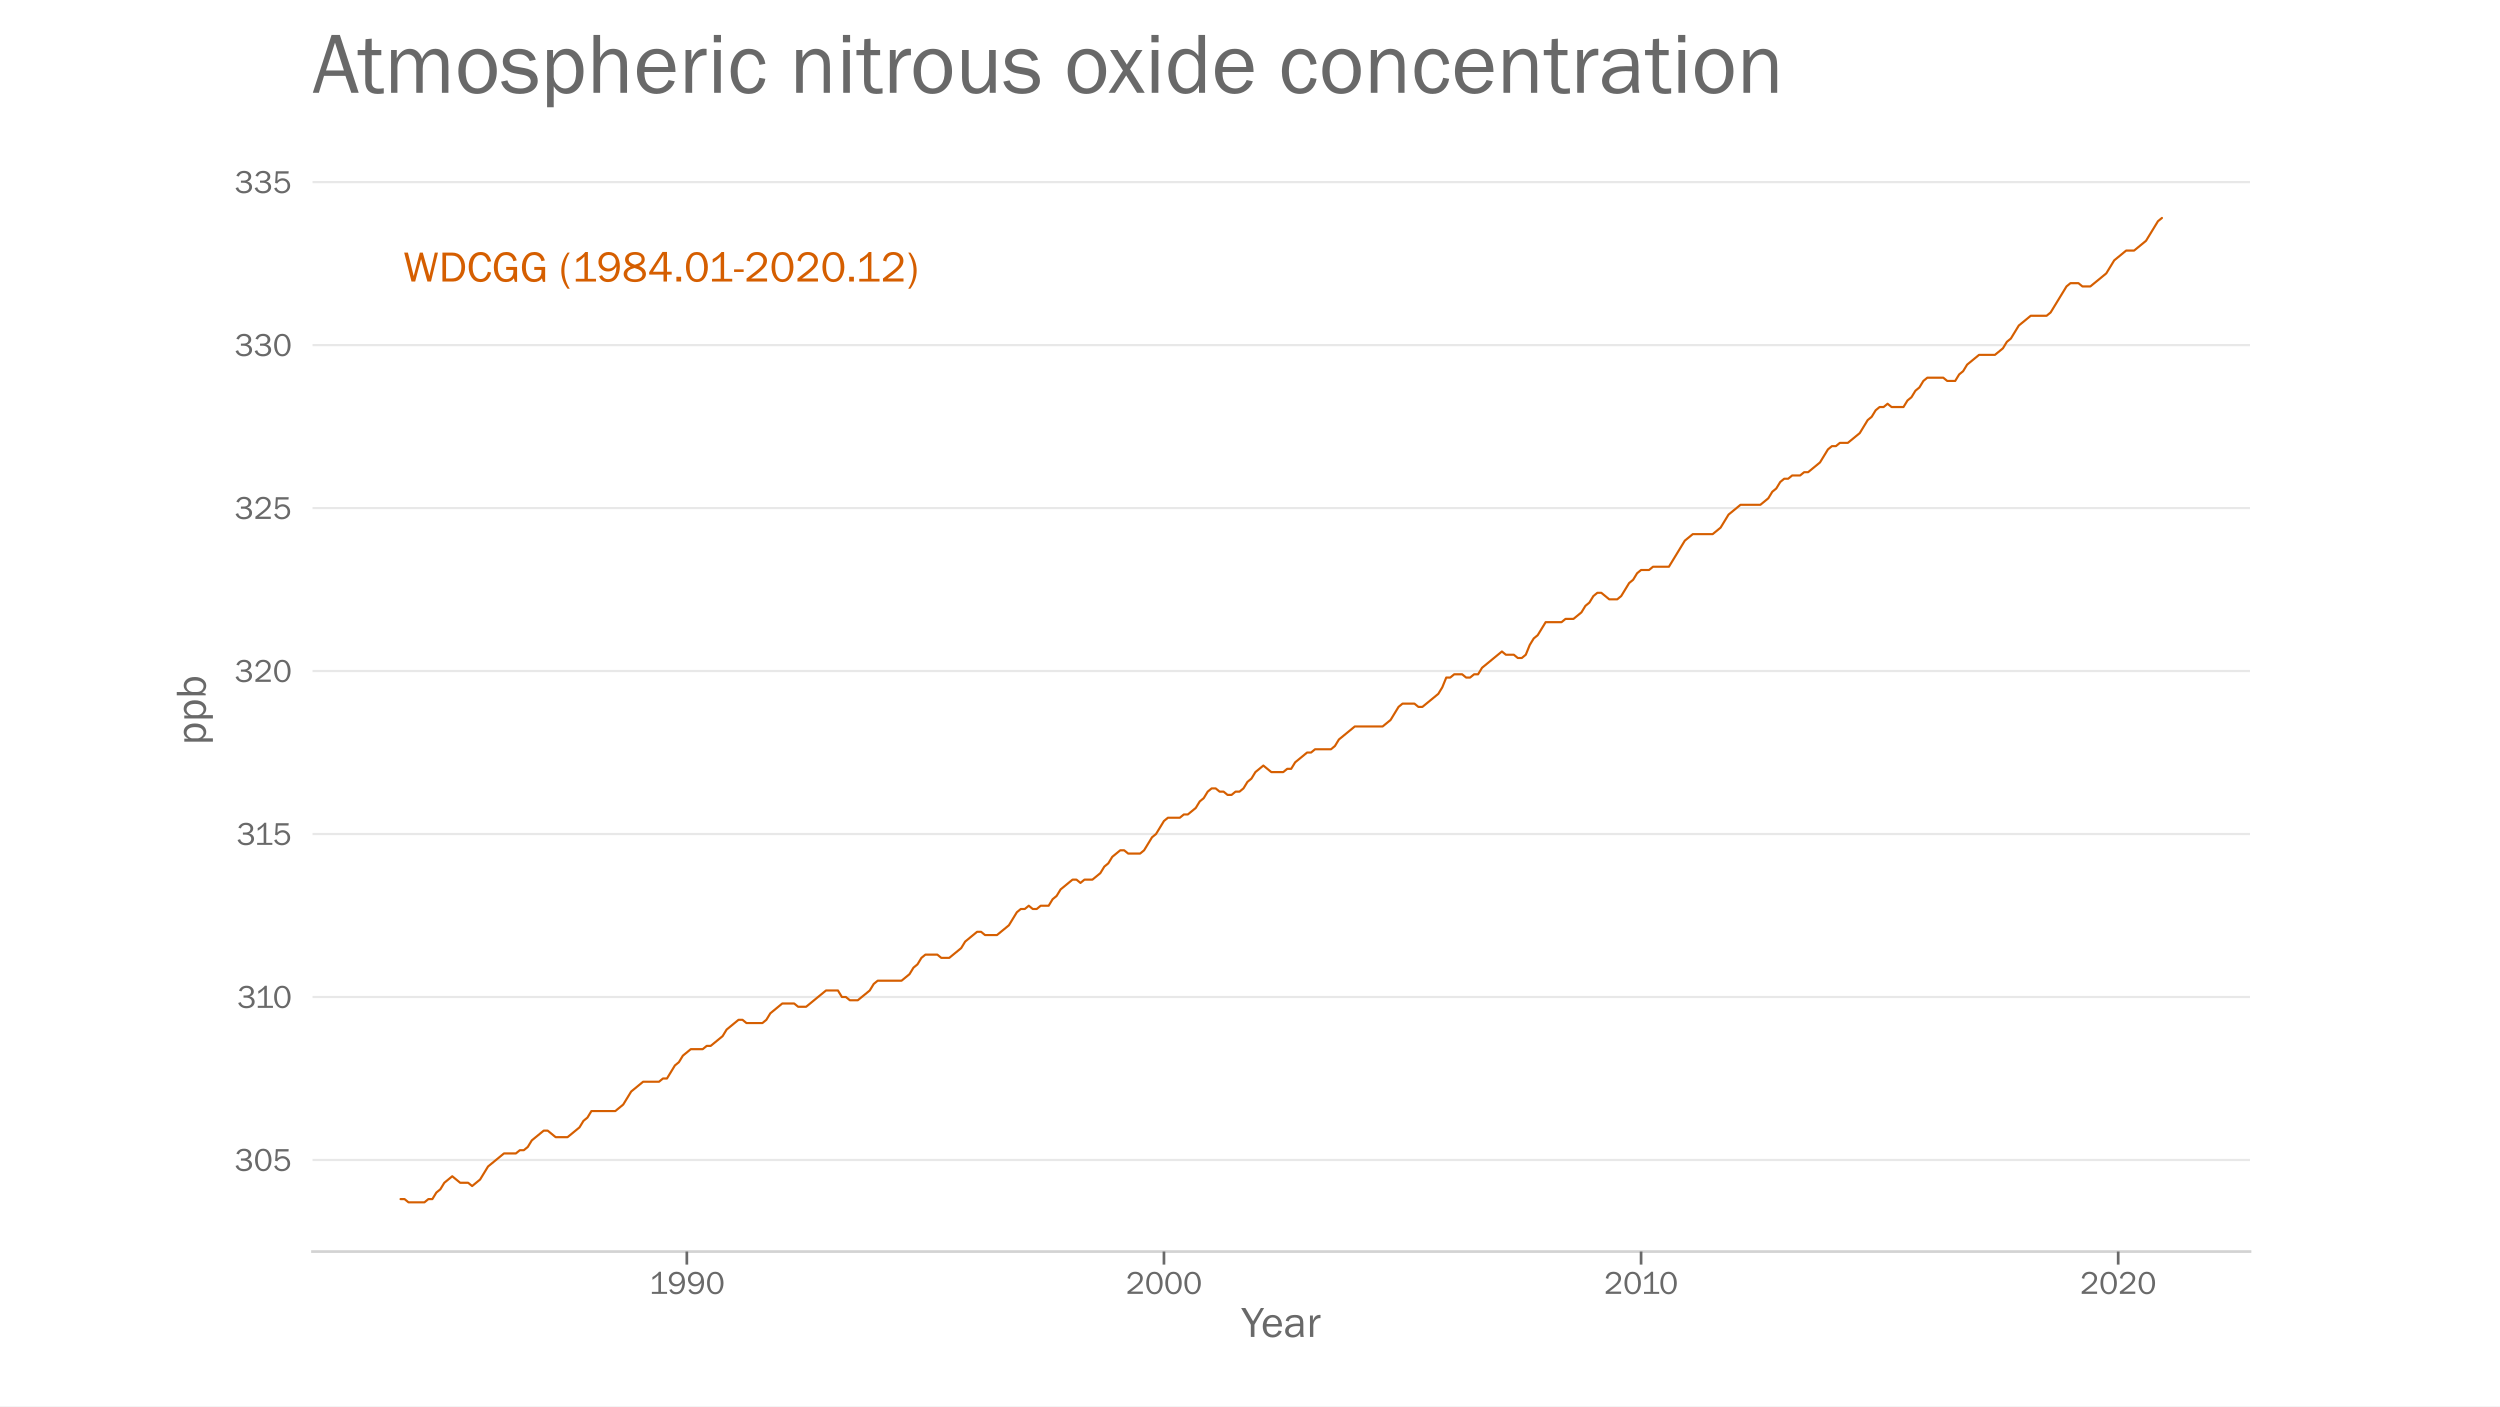
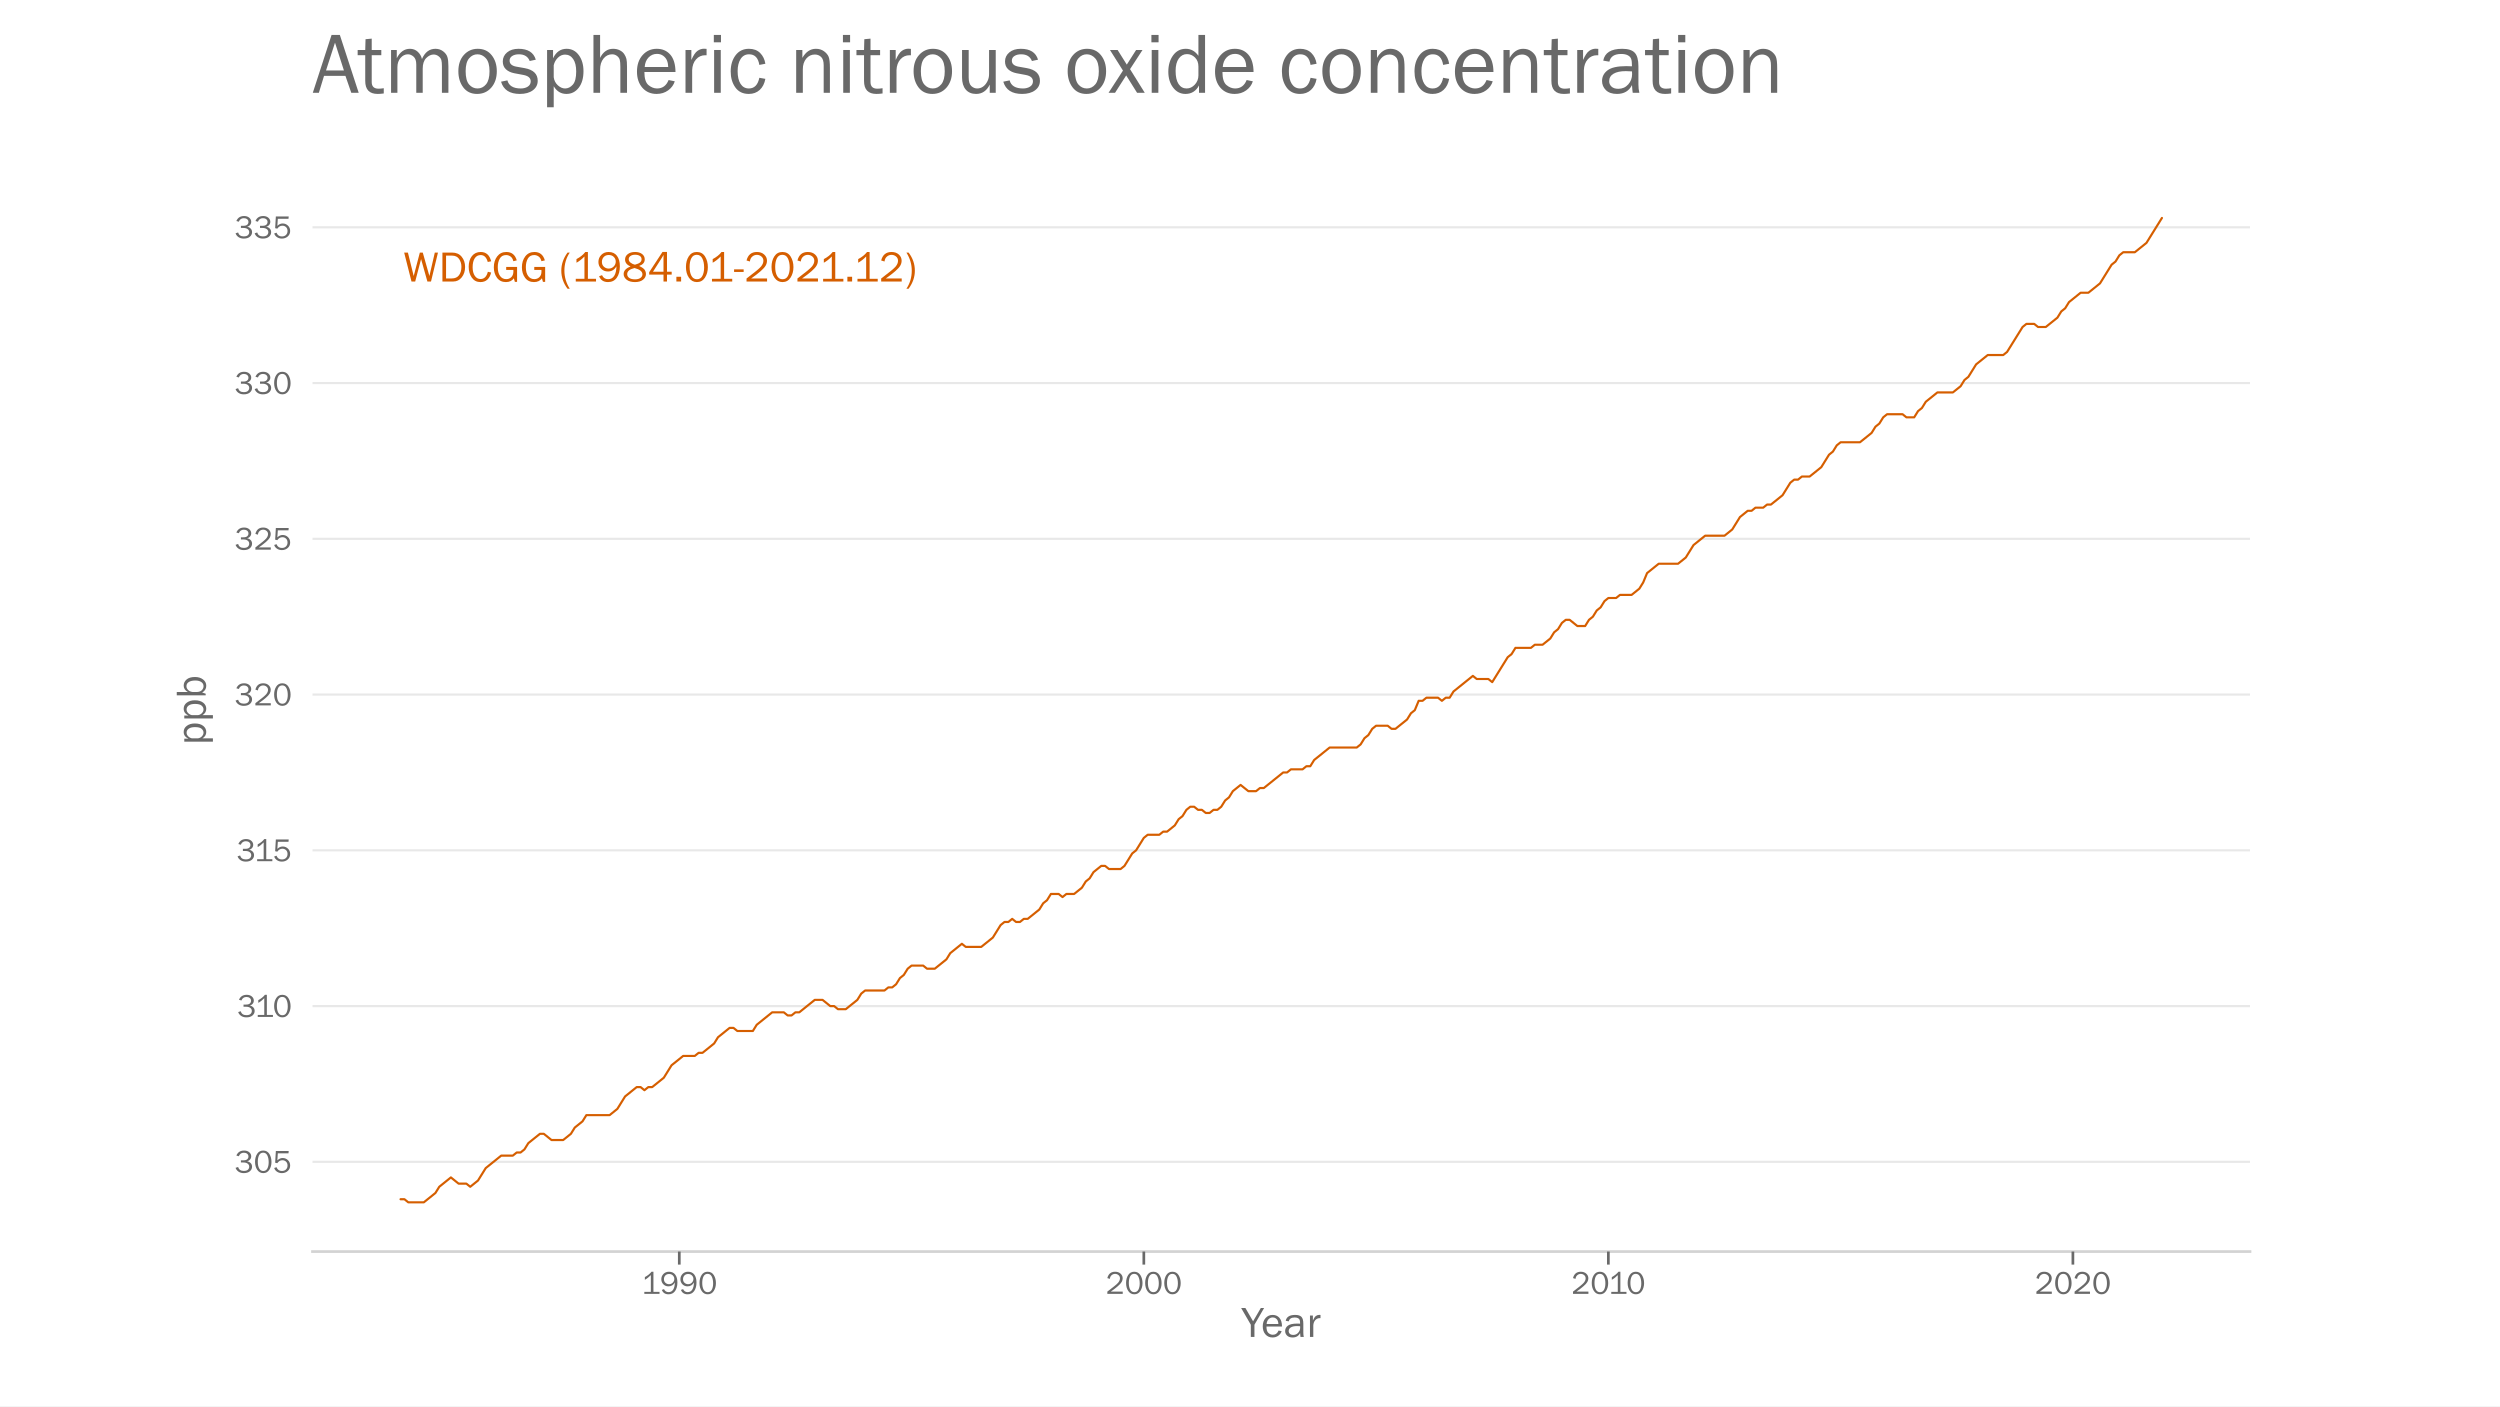
<svg xmlns="http://www.w3.org/2000/svg" xmlns:xlink="http://www.w3.org/1999/xlink" height="648pt" version="1.1" viewBox="0 0 1152 648" width="1152pt">
  <defs>
    <style type="text/css">*{stroke-linecap:butt;stroke-linejoin:round;}</style>
  </defs>
  <g id="figure_1">
    <g id="patch_1">
      <path d="M 0 648  L 1152 648  L 1152 0  L 0 0  z " style="fill:#ffffff;" />
    </g>
    <g id="axes_1">
      <g id="patch_2">
        <path d="M 144 576.72  L 1036.8 576.72  L 1036.8 77.76  L 144 77.76  z " style="fill:none;" />
      </g>
      <g id="patch_3">
        <path d="M 144 576.72  L 1036.8 576.72  " style="fill:none;stroke:#d3d3d3;stroke-linecap:square;stroke-linejoin:miter;stroke-width:1.25;" />
      </g>
      <g id="matplotlib.axis_1">
        <g id="xtick_1">
          <g id="line2d_1">
            <defs>
-               <path d="M 0 0  L 0 6  " id="ma1ca5754d6" style="stroke:#696969;stroke-width:1.25;" />
+               <path d="M 0 0  L 0 6  " id="mc9082e7f0b" style="stroke:#696969;stroke-width:1.25;" />
            </defs>
            <g>
-               <use style="fill:#696969;stroke:#696969;stroke-width:1.25;" x="316.496" xlink:href="#ma1ca5754d6" y="576.72" />
+               <use style="fill:#696969;stroke:#696969;stroke-width:1.25;" x="313.017" xlink:href="#mc9082e7f0b" y="576.72" />
            </g>
          </g>
          <g id="text_1">
-             <g style="fill:#696969;" transform="translate(299.0066 596.2184)scale(0.15 -0.15)">
+             <g style="fill:#696969;" transform="translate(295.5275 596.2184)scale(0.15 -0.15)">
              <defs>
                <path d="M 55.859 6.203  L 55.859 0  L 9.188 0  L 9.188 6.203  L 29.203 6.203  L 29.203 57.672  Q 20.359 48.438 10.844 43.266  L 10.844 51.656  Q 23.969 58.547 31.203 68.016  L 37.156 68.016  L 37.156 6.203  z " id="FranklinGothic-Book-49" />
                <path d="M 5.719 12.156  L 12.406 14.594  Q 16.547 5.375 26.375 5.375  Q 35.891 5.375 40.703 13.375  Q 45.516 21.391 45.656 35.109  Q 39.109 23.094 25.984 23.094  Q 16.703 23.094 10.406 29.422  Q 4.109 35.75 4.109 45.062  Q 4.109 54.547 10.719 61.281  Q 17.328 68.016 27.594 68.016  Q 40.141 68.016 46.828 59.203  Q 53.516 50.391 53.516 34.969  Q 53.516 18.75 46.438 8.719  Q 39.359 -1.312 26.266 -1.312  Q 10.984 -1.312 5.719 12.156  z M 27.828 29.781  Q 34.719 29.781 39.375 34.594  Q 44.047 39.406 44.047 45.844  Q 44.047 52.094 39.625 56.578  Q 35.203 61.078 27.984 61.078  Q 20.656 61.078 16.406 56.469  Q 12.156 51.859 12.156 45.219  Q 12.156 38.094 16.859 33.938  Q 21.578 29.781 27.828 29.781  z " id="FranklinGothic-Book-57" />
                <path d="M 29.391 -1.312  Q 17.875 -1.312 10.984 8.672  Q 4.109 18.656 4.109 33.453  Q 4.109 48 10.641 58  Q 17.188 68.016 29.156 68.016  Q 41.656 68.016 48.125 57.562  Q 54.594 47.125 54.594 33.062  Q 54.594 19.281 47.953 8.984  Q 41.312 -1.312 29.391 -1.312  z M 29.438 5.219  Q 37.891 5.219 41.938 12.859  Q 46 20.516 46 32.078  Q 46 44.734 41.844 53.125  Q 37.703 61.531 29.047 61.531  Q 20.703 61.531 16.625 53.859  Q 12.547 46.188 12.547 33.688  Q 12.547 20.703 16.844 12.953  Q 21.141 5.219 29.438 5.219  z " id="FranklinGothic-Book-48" />
              </defs>
              <use xlink:href="#FranklinGothic-Book-49" />
              <use x="57.268" xlink:href="#FranklinGothic-Book-57" />
              <use x="115.91" xlink:href="#FranklinGothic-Book-57" />
              <use x="174.553" xlink:href="#FranklinGothic-Book-48" />
            </g>
          </g>
        </g>
        <g id="xtick_2">
          <g id="line2d_2">
            <g>
-               <use style="fill:#696969;stroke:#696969;stroke-width:1.25;" x="536.352" xlink:href="#ma1ca5754d6" y="576.72" />
+               <use style="fill:#696969;stroke:#696969;stroke-width:1.25;" x="527.075" xlink:href="#mc9082e7f0b" y="576.72" />
            </g>
          </g>
          <g id="text_2">
-             <g style="fill:#696969;" transform="translate(518.7598 596.2184)scale(0.15 -0.15)">
+             <g style="fill:#696969;" transform="translate(509.4823 596.2184)scale(0.15 -0.15)">
              <defs>
                <path d="M 52.484 6.938  L 52.484 0  L 5.172 0  L 5.172 6.938  Q 33.203 27.938 38.594 34.594  Q 44 41.266 44 47.797  Q 44 53.906 39.453 57.656  Q 34.906 61.422 29 61.422  Q 22.906 61.422 18.219 57.297  Q 13.531 53.172 12.938 46.094  L 5.172 48.438  Q 10.062 68.016 29.109 68.016  Q 39.406 68.016 45.844 62.156  Q 52.297 56.297 52.297 47.859  Q 52.297 42.047 49.234 36.672  Q 46.188 31.297 37.688 23.828  Q 29.203 16.359 15.719 6.938  z " id="FranklinGothic-Book-50" />
              </defs>
              <use xlink:href="#FranklinGothic-Book-50" />
              <use x="58.643" xlink:href="#FranklinGothic-Book-48" />
              <use x="117.285" xlink:href="#FranklinGothic-Book-48" />
              <use x="175.928" xlink:href="#FranklinGothic-Book-48" />
            </g>
          </g>
        </g>
        <g id="xtick_3">
          <g id="line2d_3">
            <g>
-               <use style="fill:#696969;stroke:#696969;stroke-width:1.25;" x="756.208" xlink:href="#ma1ca5754d6" y="576.72" />
+               <use style="fill:#696969;stroke:#696969;stroke-width:1.25;" x="741.132" xlink:href="#mc9082e7f0b" y="576.72" />
            </g>
          </g>
          <g id="text_3">
-             <g style="fill:#696969;" transform="translate(739.1411 596.2184)scale(0.15 -0.15)">
+             <g style="fill:#696969;" transform="translate(724.0653 596.2184)scale(0.15 -0.15)">
              <use xlink:href="#FranklinGothic-Book-50" />
              <use x="58.643" xlink:href="#FranklinGothic-Book-48" />
              <use x="113.535" xlink:href="#FranklinGothic-Book-49" />
              <use x="168.928" xlink:href="#FranklinGothic-Book-48" />
            </g>
          </g>
        </g>
        <g id="xtick_4">
          <g id="line2d_4">
            <g>
-               <use style="fill:#696969;stroke:#696969;stroke-width:1.25;" x="976.065" xlink:href="#ma1ca5754d6" y="576.72" />
+               <use style="fill:#696969;stroke:#696969;stroke-width:1.25;" x="955.19" xlink:href="#mc9082e7f0b" y="576.72" />
            </g>
          </g>
          <g id="text_4">
-             <g style="fill:#696969;" transform="translate(958.4725 596.2184)scale(0.15 -0.15)">
+             <g style="fill:#696969;" transform="translate(937.5982 596.2184)scale(0.15 -0.15)">
              <use xlink:href="#FranklinGothic-Book-50" />
              <use x="58.643" xlink:href="#FranklinGothic-Book-48" />
              <use x="117.285" xlink:href="#FranklinGothic-Book-50" />
              <use x="175.928" xlink:href="#FranklinGothic-Book-48" />
            </g>
          </g>
        </g>
        <g id="text_5">
          <g style="fill:#696969;" transform="translate(572.1094 616.0481)scale(0.2 -0.2)">
            <defs>
              <path d="M 52 66.656  L 29.688 28.031  L 29.688 0  L 21.344 0  L 21.344 28.031  L -0.984 66.656  L 8.844 66.656  L 26.562 35.984  L 44.391 66.656  z " id="FranklinGothic-Book-89" />
              <path d="M 40.234 14.703  L 47.359 13.234  Q 45.406 6.938 39.734 2.812  Q 34.078 -1.312 26.422 -1.312  Q 16.312 -1.312 10.062 5.781  Q 3.812 12.891 3.812 24.422  Q 3.812 36.188 10.297 43.438  Q 16.797 50.688 26.609 50.688  Q 36.281 50.688 42.156 44  Q 48.047 37.312 48.188 23.969  L 12.359 23.969  Q 12.359 12.797 17.047 8.891  Q 21.734 4.984 26.953 4.984  Q 36.375 4.984 40.234 14.703  z M 39.797 29.688  Q 39.703 33.844 38.422 37.062  Q 37.156 40.281 34.125 42.547  Q 31.109 44.828 26.859 44.828  Q 21.141 44.828 17.156 40.719  Q 13.188 36.625 12.703 29.688  z " id="FranklinGothic-Book-101" />
              <path d="M 46.297 0  L 38.672 0  Q 38.234 2.344 37.797 8.891  Q 32.719 -1.312 20.516 -1.312  Q 12.203 -1.312 7.766 3.078  Q 3.328 7.469 3.328 13.625  Q 3.328 21.094 9.672 25.906  Q 16.016 30.719 31.25 30.719  Q 33.297 30.719 37.797 30.516  Q 37.797 36.375 36.891 38.984  Q 35.984 41.609 33.047 43.172  Q 30.125 44.734 25.344 44.734  Q 13.672 44.734 11.766 35.844  L 4.688 37.062  Q 7.281 50.688 26.469 50.688  Q 36.672 50.688 40.938 46.172  Q 45.219 41.656 45.219 30.516  L 45.219 9.578  Q 45.219 4.344 46.297 0  z M 37.797 24.656  Q 33.109 24.953 30.672 24.953  Q 21.578 24.953 16.547 21.969  Q 11.531 19 11.531 13.281  Q 11.531 9.672 14.234 7.125  Q 16.938 4.594 22.078 4.594  Q 29 4.594 33.469 9.625  Q 37.938 14.656 37.938 21.438  Q 37.938 22.797 37.797 24.656  z " id="FranklinGothic-Book-97" />
              <path d="M 15.328 0  L 7.672 0  L 7.672 49.312  L 14.406 49.312  L 14.406 37.797  Q 17.969 45.953 21.547 48.359  Q 25.141 50.781 28.906 50.781  Q 30.078 50.781 31.938 50.594  L 31.938 43.266  L 30.375 43.266  Q 24.031 43.266 19.828 38.531  Q 15.625 33.797 15.328 26.078  z " id="FranklinGothic-Book-114" />
            </defs>
            <use xlink:href="#FranklinGothic-Book-89" />
            <use x="45.025" xlink:href="#FranklinGothic-Book-101" />
            <use x="97.076" xlink:href="#FranklinGothic-Book-97" />
            <use x="149.957" xlink:href="#FranklinGothic-Book-114" />
          </g>
        </g>
      </g>
      <g id="matplotlib.axis_2">
        <g id="ytick_1">
          <g id="line2d_5">
-             <path clip-path="url(#pf549eaee7c)" d="M 144 534.514  L 1036.8 534.514  " style="fill:none;stroke:#d3d3d3;stroke-linecap:round;stroke-opacity:0.5;" />
+             <path clip-path="url(#p1e5a338869)" d="M 144 535.379  L 1036.8 535.379  " style="fill:none;stroke:#d3d3d3;stroke-linecap:round;stroke-opacity:0.5;" />
          </g>
          <g id="text_6">
-             <g style="fill:#696969;" transform="translate(108.1117 539.5134)scale(0.15 -0.15)">
+             <g style="fill:#696969;" transform="translate(108.1117 540.3785)scale(0.15 -0.15)">
              <defs>
                <path d="M 19.344 31.344  L 19.344 37.984  L 26.953 37.984  Q 35.297 37.984 38.891 41.406  Q 42.484 44.828 42.484 49.703  Q 42.484 55.078 38.469 58.219  Q 34.469 61.375 28.422 61.375  Q 17.188 61.375 12.891 50.531  L 5.375 52.688  Q 11.812 68.016 29.203 68.016  Q 38.969 68.016 44.969 62.812  Q 50.984 57.625 50.984 50.297  Q 50.984 44.625 47.359 40.406  Q 43.75 36.188 38.094 35.109  Q 44.438 34.188 49 29.781  Q 53.562 25.391 53.562 18.406  Q 53.562 10.062 46.766 4.375  Q 39.984 -1.312 28.172 -1.312  Q 18.797 -1.312 12.125 3.125  Q 5.469 7.562 2.938 14.938  L 10.688 17.531  Q 14.203 5.469 28.031 5.469  Q 37.016 5.469 40.938 9.297  Q 44.875 13.141 44.875 18.453  Q 44.875 24.219 40.156 27.781  Q 35.453 31.344 26.953 31.344  z " id="FranklinGothic-Book-51" />
                <path d="M 48.875 66.656  L 48.188 59.469  L 15.438 59.469  L 14.016 37.844  Q 21.438 45.125 30.328 45.125  Q 39.703 45.125 46.516 38.625  Q 53.328 32.125 53.328 22.016  Q 53.328 11.766 45.922 5.219  Q 38.531 -1.312 27.828 -1.312  Q 19.438 -1.312 12.891 3.078  Q 6.344 7.469 4.297 14.453  L 11.422 16.891  Q 15.828 5.281 27.938 5.281  Q 35.891 5.281 40.578 9.984  Q 45.266 14.703 45.266 22.016  Q 45.266 29.688 40.625 33.984  Q 35.984 38.281 29.5 38.281  Q 20.016 38.281 13.812 29.203  L 7.234 30.609  L 9.375 66.656  z " id="FranklinGothic-Book-53" />
              </defs>
              <use xlink:href="#FranklinGothic-Book-51" />
              <use x="58.643" xlink:href="#FranklinGothic-Book-48" />
              <use x="117.285" xlink:href="#FranklinGothic-Book-53" />
            </g>
          </g>
        </g>
        <g id="ytick_2">
          <g id="line2d_6">
-             <path clip-path="url(#pf549eaee7c)" d="M 144 459.415  L 1036.8 459.415  " style="fill:none;stroke:#d3d3d3;stroke-linecap:round;stroke-opacity:0.5;" />
+             <path clip-path="url(#p1e5a338869)" d="M 144 463.607  L 1036.8 463.607  " style="fill:none;stroke:#d3d3d3;stroke-linecap:round;stroke-opacity:0.5;" />
          </g>
          <g id="text_7">
-             <g style="fill:#696969;" transform="translate(109.3117 464.4141)scale(0.15 -0.15)">
+             <g style="fill:#696969;" transform="translate(109.3117 468.6063)scale(0.15 -0.15)">
              <use xlink:href="#FranklinGothic-Book-51" />
              <use x="53.893" xlink:href="#FranklinGothic-Book-49" />
              <use x="109.285" xlink:href="#FranklinGothic-Book-48" />
            </g>
          </g>
        </g>
        <g id="ytick_3">
          <g id="line2d_7">
-             <path clip-path="url(#pf549eaee7c)" d="M 144 384.315  L 1036.8 384.315  " style="fill:none;stroke:#d3d3d3;stroke-linecap:round;stroke-opacity:0.5;" />
+             <path clip-path="url(#p1e5a338869)" d="M 144 391.835  L 1036.8 391.835  " style="fill:none;stroke:#d3d3d3;stroke-linecap:round;stroke-opacity:0.5;" />
          </g>
          <g id="text_8">
-             <g style="fill:#696969;" transform="translate(109.0305 389.3147)scale(0.15 -0.15)">
+             <g style="fill:#696969;" transform="translate(109.0305 396.8342)scale(0.15 -0.15)">
              <use xlink:href="#FranklinGothic-Book-51" />
              <use x="53.893" xlink:href="#FranklinGothic-Book-49" />
              <use x="111.16" xlink:href="#FranklinGothic-Book-53" />
            </g>
          </g>
        </g>
        <g id="ytick_4">
          <g id="line2d_8">
-             <path clip-path="url(#pf549eaee7c)" d="M 144 309.216  L 1036.8 309.216  " style="fill:none;stroke:#d3d3d3;stroke-linecap:round;stroke-opacity:0.5;" />
+             <path clip-path="url(#p1e5a338869)" d="M 144 320.063  L 1036.8 320.063  " style="fill:none;stroke:#d3d3d3;stroke-linecap:round;stroke-opacity:0.5;" />
          </g>
          <g id="text_9">
-             <g style="fill:#696969;" transform="translate(108.1117 314.2154)scale(0.15 -0.15)">
+             <g style="fill:#696969;" transform="translate(108.1117 325.062)scale(0.15 -0.15)">
              <use xlink:href="#FranklinGothic-Book-51" />
              <use x="58.643" xlink:href="#FranklinGothic-Book-50" />
              <use x="117.285" xlink:href="#FranklinGothic-Book-48" />
            </g>
          </g>
        </g>
        <g id="ytick_5">
          <g id="line2d_9">
-             <path clip-path="url(#pf549eaee7c)" d="M 144 234.117  L 1036.8 234.117  " style="fill:none;stroke:#d3d3d3;stroke-linecap:round;stroke-opacity:0.5;" />
+             <path clip-path="url(#p1e5a338869)" d="M 144 248.291  L 1036.8 248.291  " style="fill:none;stroke:#d3d3d3;stroke-linecap:round;stroke-opacity:0.5;" />
          </g>
          <g id="text_10">
-             <g style="fill:#696969;" transform="translate(108.1117 239.116)scale(0.15 -0.15)">
+             <g style="fill:#696969;" transform="translate(108.1117 253.2899)scale(0.15 -0.15)">
              <use xlink:href="#FranklinGothic-Book-51" />
              <use x="58.643" xlink:href="#FranklinGothic-Book-50" />
              <use x="117.285" xlink:href="#FranklinGothic-Book-53" />
            </g>
          </g>
        </g>
        <g id="ytick_6">
          <g id="line2d_10">
-             <path clip-path="url(#pf549eaee7c)" d="M 144 159.017  L 1036.8 159.017  " style="fill:none;stroke:#d3d3d3;stroke-linecap:round;stroke-opacity:0.5;" />
+             <path clip-path="url(#p1e5a338869)" d="M 144 176.518  L 1036.8 176.518  " style="fill:none;stroke:#d3d3d3;stroke-linecap:round;stroke-opacity:0.5;" />
          </g>
          <g id="text_11">
-             <g style="fill:#696969;" transform="translate(108.1117 164.0167)scale(0.15 -0.15)">
+             <g style="fill:#696969;" transform="translate(108.1117 181.5177)scale(0.15 -0.15)">
              <use xlink:href="#FranklinGothic-Book-51" />
              <use x="58.643" xlink:href="#FranklinGothic-Book-51" />
              <use x="117.285" xlink:href="#FranklinGothic-Book-48" />
            </g>
          </g>
        </g>
        <g id="ytick_7">
          <g id="line2d_11">
-             <path clip-path="url(#pf549eaee7c)" d="M 144 83.918  L 1036.8 83.918  " style="fill:none;stroke:#d3d3d3;stroke-linecap:round;stroke-opacity:0.5;" />
+             <path clip-path="url(#p1e5a338869)" d="M 144 104.746  L 1036.8 104.746  " style="fill:none;stroke:#d3d3d3;stroke-linecap:round;stroke-opacity:0.5;" />
          </g>
          <g id="text_12">
-             <g style="fill:#696969;" transform="translate(108.1117 88.91736)scale(0.15 -0.15)">
+             <g style="fill:#696969;" transform="translate(108.1117 109.7455)scale(0.15 -0.15)">
              <use xlink:href="#FranklinGothic-Book-51" />
              <use x="58.643" xlink:href="#FranklinGothic-Book-51" />
              <use x="117.285" xlink:href="#FranklinGothic-Book-53" />
            </g>
          </g>
        </g>
        <g id="text_13">
          <g style="fill:#696969;" transform="translate(94.78047 343.2962)rotate(-90)scale(0.2 -0.2)">
            <defs>
              <path d="M 15.328 -16.656  L 7.672 -16.656  L 7.672 49.312  L 14.547 49.312  L 14.547 39.75  Q 19.781 50.688 30.125 50.688  Q 38.875 50.688 44.234 43.375  Q 49.609 36.078 49.609 24.906  Q 49.609 12.844 44.094 5.766  Q 38.578 -1.312 29.938 -1.312  Q 20.656 -1.312 15.328 7.516  z M 15.328 31.781  L 15.328 17.922  Q 16.062 12.312 20.062 8.641  Q 24.078 4.984 28.422 4.984  Q 33.453 4.984 37.328 9.375  Q 41.219 13.766 41.219 24.562  Q 41.219 33.891 37.703 38.938  Q 34.188 44 28.375 44  Q 23.781 44 20.141 40.422  Q 16.5 36.859 15.328 31.781  z " id="FranklinGothic-Book-112" />
              <path d="M 11.375 0  L 7.672 0  L 7.672 66.656  L 15.328 66.656  L 15.328 41.109  Q 20.609 50.688 29.891 50.688  Q 38.375 50.688 44.109 44  Q 49.859 37.312 49.859 24.562  Q 49.859 13.578 44.219 6.125  Q 38.578 -1.312 29.547 -1.312  Q 19.484 -1.312 14.109 8.156  z M 15.328 19.344  Q 15.875 11.766 20 8.344  Q 24.125 4.938 28.719 4.938  Q 34.578 4.938 38.156 10.016  Q 41.75 15.094 41.75 23.922  Q 41.75 33.453 38.281 38.891  Q 34.812 44.344 28.656 44.344  Q 23.828 44.344 19.938 40.453  Q 16.062 36.578 15.328 30.422  z " id="FranklinGothic-Book-98" />
            </defs>
            <use xlink:href="#FranklinGothic-Book-112" />
            <use x="53.418" xlink:href="#FranklinGothic-Book-112" />
            <use x="106.836" xlink:href="#FranklinGothic-Book-98" />
          </g>
        </g>
      </g>
      <g id="text_14">
        <g style="fill:#696969;" transform="translate(144 42.76)scale(0.4 -0.4)">
          <defs>
            <path d="M 53.219 0  L 44.672 0  L 37.938 19.484  L 13.281 19.484  L 7.328 0  L 0.344 0  L 21.969 66.656  L 31.5 66.656  z M 36.188 25.734  L 25.922 57.766  L 15.578 25.734  z " id="FranklinGothic-Book-65" />
            <path d="M 30.031 5.281  L 30.031 -0.781  Q 25.984 -1.312 23 -1.312  Q 8.688 -1.312 8.688 13.625  L 8.688 43.312  L -0.047 43.312  L -0.047 49.312  L 8.688 49.312  L 9.031 61.719  L 16.156 62.406  L 16.156 49.312  L 27.203 49.312  L 27.203 43.312  L 16.156 43.312  L 16.156 12.359  Q 16.156 4.734 24.078 4.734  Q 26.703 4.734 30.031 5.281  z " id="FranklinGothic-Book-116" />
            <path d="M 73.734 0  L 66.266 0  L 66.266 30.672  Q 66.266 35.406 65.594 37.766  Q 64.938 40.141 62.391 42.109  Q 59.859 44.094 56.688 44.094  Q 52.297 44.094 48.219 40.062  Q 44.141 36.031 44.141 27.781  L 44.141 0  L 36.719 0  L 36.719 32.469  Q 36.719 38.969 33.609 41.656  Q 30.516 44.344 27.094 44.344  Q 22.219 44.344 18.594 40.141  Q 14.984 35.938 14.984 29.5  L 14.984 0  L 7.672 0  L 7.672 49.312  L 14.266 49.312  L 14.266 39.844  Q 19.781 50.688 29.438 50.688  Q 34.766 50.688 38.469 47.219  Q 42.188 43.75 43.266 38.875  Q 48.344 50.688 58.844 50.688  Q 63.875 50.688 67.656 47.797  Q 71.438 44.922 72.578 41.188  Q 73.734 37.453 73.734 30.672  z " id="FranklinGothic-Book-109" />
            <path d="M 25.344 -1.312  Q 15.188 -1.312 9.5 6.203  Q 3.812 13.719 3.812 24.859  Q 3.812 36.625 10.203 43.656  Q 16.609 50.688 26.125 50.688  Q 36.328 50.688 42.203 43.281  Q 48.094 35.891 48.094 24.812  Q 48.094 13.281 41.75 5.984  Q 35.406 -1.312 25.344 -1.312  z M 25.922 4.984  Q 31.781 4.984 35.734 9.812  Q 39.703 14.656 39.703 24.859  Q 39.703 35.109 35.547 39.719  Q 31.391 44.344 25.828 44.344  Q 20.125 44.344 16.156 39.672  Q 12.203 35.016 12.203 24.906  Q 12.203 14.203 16.156 9.594  Q 20.125 4.984 25.922 4.984  z " id="FranklinGothic-Book-111" />
            <path d="M 1.031 12.797  L 8.344 14.312  Q 10.797 4.984 23.781 4.984  Q 28.562 4.984 31.875 7.125  Q 35.203 9.281 35.203 13.188  Q 35.203 19 26.766 20.562  L 16.359 22.516  Q 10.25 23.688 6.641 27.094  Q 3.031 30.516 3.031 36.141  Q 3.031 42.328 7.953 46.5  Q 12.891 50.688 21.234 50.688  Q 37.312 50.688 41.062 38.141  L 34.031 36.625  Q 31 44.344 21.578 44.344  Q 16.891 44.344 13.891 42.406  Q 10.891 40.484 10.891 37.016  Q 10.891 31.547 18.562 30.125  L 28.172 28.422  Q 43.266 25.688 43.266 13.812  Q 43.266 7.031 37.641 2.859  Q 32.031 -1.312 22.703 -1.312  Q 5.172 -1.312 1.031 12.797  z " id="FranklinGothic-Book-115" />
            <path d="M 46.344 0  L 38.672 0  L 38.672 29.938  Q 38.672 35.203 38.016 37.844  Q 37.359 40.484 34.891 42.406  Q 32.422 44.344 29.203 44.344  Q 23.297 44.344 19.312 39.5  Q 15.328 34.672 15.328 26.562  L 15.328 0  L 7.672 0  L 7.672 66.656  L 15.328 66.656  L 15.328 40.234  Q 20.562 50.688 30.281 50.688  Q 34.625 50.688 38.016 48.969  Q 41.406 47.266 43.203 44.484  Q 45.016 41.703 45.672 38.984  Q 46.344 36.281 46.344 29.938  z " id="FranklinGothic-Book-104" />
            <path d="M 15.578 66.656  L 15.578 58.156  L 7.328 58.156  L 7.328 66.656  z M 15.328 49.312  L 15.328 0  L 7.672 0  L 7.672 49.312  z " id="FranklinGothic-Book-105" />
            <path d="M 36.812 17.281  L 43.75 16.062  Q 42.281 7.906 37.25 3.297  Q 32.234 -1.312 24.703 -1.312  Q 14.5 -1.312 9.156 6.203  Q 3.812 13.719 3.812 24.562  Q 3.812 35.797 9.453 43.234  Q 15.094 50.688 24.812 50.688  Q 32.859 50.688 37.719 45.875  Q 42.578 41.062 43.75 33.453  L 36.812 32.125  Q 34.859 44.344 25 44.344  Q 18.656 44.344 15.234 38.938  Q 11.812 33.547 11.812 24.953  Q 11.812 15.484 15.203 10.234  Q 18.609 4.984 24.75 4.984  Q 34.281 4.984 36.812 17.281  z " id="FranklinGothic-Book-99" />
            <path id="FranklinGothic-Book-32" />
            <path d="M 46.531 0  L 39.359 0  L 39.359 31.688  Q 39.359 38.531 36.375 41.312  Q 33.406 44.094 29.156 44.094  Q 23.297 44.094 19.312 39.406  Q 15.328 34.719 15.328 27.047  L 15.328 0  L 7.672 0  L 7.672 49.312  L 14.797 49.312  L 14.797 40.234  Q 20.797 50.688 30.375 50.688  Q 35.891 50.688 39.766 47.828  Q 43.656 44.969 45.094 41.406  Q 46.531 37.844 46.531 28.516  z " id="FranklinGothic-Book-110" />
            <path d="M 46.484 0  L 39.594 0  L 39.594 9.422  Q 34.328 -1.312 23.875 -1.312  Q 16.312 -1.312 11.984 3.656  Q 7.672 8.641 7.672 17.828  L 7.672 49.312  L 15.328 49.312  L 15.328 17.828  Q 15.328 10.5 18.375 7.734  Q 21.438 4.984 25.094 4.984  Q 28.812 4.984 31.812 7.078  Q 34.812 9.188 36.812 13.062  Q 38.812 16.938 38.812 21.531  L 38.812 49.312  L 46.484 49.312  z " id="FranklinGothic-Book-117" />
            <path d="M 42.047 0  L 33.203 0  L 20.656 20.016  L 7.812 0  L 0.344 0  L 16.938 25.594  L 1.953 49.312  L 10.797 49.312  L 21.344 32.469  L 32.078 49.312  L 39.453 49.312  L 25.094 27.25  z " id="FranklinGothic-Book-120" />
            <path d="M 46.188 66.656  L 46.188 0  L 39.203 0  L 39.203 8.453  Q 34.031 -1.312 23.641 -1.312  Q 14.984 -1.312 9.422 5.938  Q 3.859 13.188 3.859 24.266  Q 3.859 35.594 9.375 43.141  Q 14.891 50.688 24.031 50.688  Q 32.906 50.688 38.531 42.578  L 38.531 66.656  z M 38.531 30.281  Q 38.531 36.766 34.562 40.672  Q 30.609 44.578 25.344 44.578  Q 19.625 44.578 15.938 39.5  Q 12.25 34.422 12.25 25.25  Q 12.25 15.328 15.641 10.156  Q 19.047 4.984 24.953 4.984  Q 30.328 4.984 34.422 9.469  Q 38.531 13.969 38.531 20.016  z " id="FranklinGothic-Book-100" />
          </defs>
          <use xlink:href="#FranklinGothic-Book-65" />
          <use x="52.064" xlink:href="#FranklinGothic-Book-116" />
          <use x="82.826" xlink:href="#FranklinGothic-Book-109" />
          <use x="164.223" xlink:href="#FranklinGothic-Book-111" />
          <use x="216.176" xlink:href="#FranklinGothic-Book-115" />
          <use x="262.562" xlink:href="#FranklinGothic-Book-112" />
          <use x="315.98" xlink:href="#FranklinGothic-Book-104" />
          <use x="369.984" xlink:href="#FranklinGothic-Book-101" />
          <use x="422.035" xlink:href="#FranklinGothic-Book-114" />
          <use x="454.994" xlink:href="#FranklinGothic-Book-105" />
          <use x="477.943" xlink:href="#FranklinGothic-Book-99" />
          <use x="524.525" xlink:href="#FranklinGothic-Book-32" />
          <use x="549.525" xlink:href="#FranklinGothic-Book-110" />
          <use x="603.725" xlink:href="#FranklinGothic-Book-105" />
          <use x="626.674" xlink:href="#FranklinGothic-Book-116" />
          <use x="657.436" xlink:href="#FranklinGothic-Book-114" />
          <use x="688.645" xlink:href="#FranklinGothic-Book-111" />
          <use x="740.598" xlink:href="#FranklinGothic-Book-117" />
          <use x="794.748" xlink:href="#FranklinGothic-Book-115" />
          <use x="841.135" xlink:href="#FranklinGothic-Book-32" />
          <use x="866.135" xlink:href="#FranklinGothic-Book-111" />
          <use x="916.713" xlink:href="#FranklinGothic-Book-120" />
          <use x="959.096" xlink:href="#FranklinGothic-Book-105" />
          <use x="982.045" xlink:href="#FranklinGothic-Book-100" />
          <use x="1035.902" xlink:href="#FranklinGothic-Book-101" />
          <use x="1087.953" xlink:href="#FranklinGothic-Book-32" />
          <use x="1112.953" xlink:href="#FranklinGothic-Book-99" />
          <use x="1159.535" xlink:href="#FranklinGothic-Book-111" />
          <use x="1211.488" xlink:href="#FranklinGothic-Book-110" />
          <use x="1265.688" xlink:href="#FranklinGothic-Book-99" />
          <use x="1312.27" xlink:href="#FranklinGothic-Book-101" />
          <use x="1364.32" xlink:href="#FranklinGothic-Book-110" />
          <use x="1418.52" xlink:href="#FranklinGothic-Book-116" />
          <use x="1449.281" xlink:href="#FranklinGothic-Book-114" />
          <use x="1482.24" xlink:href="#FranklinGothic-Book-97" />
          <use x="1535.121" xlink:href="#FranklinGothic-Book-116" />
          <use x="1565.883" xlink:href="#FranklinGothic-Book-105" />
          <use x="1588.832" xlink:href="#FranklinGothic-Book-111" />
          <use x="1640.785" xlink:href="#FranklinGothic-Book-110" />
        </g>
      </g>
      <g id="legend_1">
        <g id="line2d_12" />
        <g id="text_15">
          <g style="fill:#d55e00;" transform="translate(185.856 129.7184)scale(0.2 -0.2)">
            <defs>
              <path d="M 79.828 66.656  L 63.766 0  L 55.422 0  L 40.875 51.703  L 27.344 0  L 18.797 0  L 1.906 66.656  L 10.547 66.656  L 23.875 12.641  L 38.031 66.656  L 44.781 66.656  L 60.062 12.641  L 72.516 66.656  z " id="FranklinGothic-Book-87" />
              <path d="M 8.344 0  L 8.344 66.656  L 30.719 66.656  Q 44.828 66.656 52.688 57.031  Q 60.547 47.406 60.547 33.5  Q 60.547 19.391 52.875 9.688  Q 45.219 0 33.453 0  z M 16.703 7.078  L 30.219 7.078  Q 40.969 7.078 46.531 14.5  Q 52.094 21.922 52.094 34.078  Q 52.094 43.953 46.797 51.812  Q 41.5 59.672 30.219 59.672  L 16.703 59.672  z " id="FranklinGothic-Book-68" />
              <path d="M 48.297 22.406  L 55.906 20.703  Q 50.438 -1.312 31.203 -1.312  Q 18.562 -1.312 11.359 8.891  Q 4.156 19.094 4.156 33.984  Q 4.156 49.359 11.672 58.688  Q 19.188 68.016 31.844 68.016  Q 50.594 68.016 55.906 46.578  L 48.047 45.016  Q 43.75 60.938 31.781 60.938  Q 22.953 60.938 18.094 53.531  Q 13.234 46.141 13.234 32.766  Q 13.234 20.516 18.203 13.109  Q 23.188 5.719 31.391 5.719  Q 44.141 5.719 48.297 22.406  z " id="FranklinGothic-Book-67" />
              <path d="M 57.719 33.594  L 57.719 -0.875  L 52.594 -0.875  L 50.297 7.469  Q 44.141 -1.312 31.984 -1.312  Q 18.797 -1.312 11.469 8.594  Q 4.156 18.5 4.156 32.672  Q 4.156 47.797 11.906 57.906  Q 19.672 68.016 33.016 68.016  Q 51.422 68.016 57.031 48.688  L 49.125 46.781  Q 47.406 54.203 42.719 57.562  Q 38.031 60.938 32.469 60.938  Q 22.609 60.938 17.922 52.969  Q 13.234 45.016 13.234 33.016  Q 13.234 20.062 18.484 12.766  Q 23.734 5.469 32.766 5.469  Q 39.797 5.469 44.5 10.125  Q 49.219 14.797 49.219 23  Q 49.219 24.516 49.125 26.609  L 32.625 26.609  L 32.625 33.594  z " id="FranklinGothic-Book-71" />
              <path d="M 24.703 -16.656  L 19.578 -16.656  Q 5.219 2.203 5.219 25.094  Q 5.219 46.969 19.578 66.656  L 24.703 66.656  Q 12.359 48.25 12.359 25  Q 12.359 2.828 24.703 -16.656  z " id="FranklinGothic-Book-40" />
              <path d="M 19.484 34.578  Q 6.844 40.094 6.844 50.594  Q 6.844 58.203 13.141 63.109  Q 19.438 68.016 29.828 68.016  Q 40.094 68.016 46.141 63.297  Q 52.203 58.594 52.203 50.984  Q 52.203 40.375 39.266 35.797  Q 49.703 30.953 52.359 26.453  Q 55.031 21.969 55.031 17.484  Q 55.031 9.469 48.219 4.078  Q 41.406 -1.312 29.734 -1.312  Q 17.281 -1.312 10.438 4.172  Q 3.609 9.672 3.609 17.234  Q 3.609 28.516 19.484 34.578  z M 29.594 38.719  Q 37.984 40.969 41.453 43.891  Q 44.922 46.828 44.922 51.219  Q 44.922 56.344 40.797 59  Q 36.672 61.672 29.938 61.672  Q 23.484 61.672 19.375 58.859  Q 15.281 56.062 15.281 51.312  Q 15.281 46.625 19.844 43.203  Q 24.422 39.797 29.594 38.719  z M 28.656 31.062  Q 11.766 27.047 11.766 16.938  Q 11.766 11.672 16.375 8.328  Q 21 4.984 29.984 4.984  Q 37.594 4.984 42.234 8.25  Q 46.875 11.531 46.875 16.609  Q 46.875 26.312 28.656 31.062  z " id="FranklinGothic-Book-56" />
              <path d="M 44.094 0  L 36.031 0  L 36.031 15.875  L 3.078 15.875  L 3.078 21.484  L 33.641 68.062  L 44.094 68.062  L 44.094 22.469  L 54.891 22.469  L 54.891 15.875  L 44.094 15.875  z M 36.031 22.469  L 36.031 54  Q 36.031 57.422 36.188 61.375  Q 34.078 57.516 32.562 55.125  L 11.766 22.469  z " id="FranklinGothic-Book-52" />
              <path d="M 17.969 10.938  L 17.969 0  L 7.078 0  L 7.078 10.938  z " id="FranklinGothic-Book-46" />
              <path d="M 23.531 27.984  L 23.531 22.016  L 1.469 22.016  L 1.469 27.984  z " id="FranklinGothic-Book-45" />
              <path d="M 4.641 66.656  L 9.719 66.656  Q 24.125 47.797 24.125 24.906  Q 24.125 3.031 9.719 -16.656  L 4.641 -16.656  Q 17 1.766 17 25  Q 17 47.172 4.641 66.656  z " id="FranklinGothic-Book-41" />
            </defs>
            <use xlink:href="#FranklinGothic-Book-87" />
            <use x="81.738" xlink:href="#FranklinGothic-Book-68" />
            <use x="146.436" xlink:href="#FranklinGothic-Book-67" />
            <use x="204.346" xlink:href="#FranklinGothic-Book-71" />
            <use x="269.043" xlink:href="#FranklinGothic-Book-71" />
            <use x="333.74" xlink:href="#FranklinGothic-Book-32" />
            <use x="358.74" xlink:href="#FranklinGothic-Book-40" />
            <use x="388.086" xlink:href="#FranklinGothic-Book-49" />
            <use x="445.354" xlink:href="#FranklinGothic-Book-57" />
            <use x="503.996" xlink:href="#FranklinGothic-Book-56" />
            <use x="563.389" xlink:href="#FranklinGothic-Book-52" />
            <use x="622.031" xlink:href="#FranklinGothic-Book-46" />
            <use x="647.031" xlink:href="#FranklinGothic-Book-48" />
            <use x="701.924" xlink:href="#FranklinGothic-Book-49" />
            <use x="760.566" xlink:href="#FranklinGothic-Book-45" />
            <use x="785.566" xlink:href="#FranklinGothic-Book-50" />
            <use x="844.209" xlink:href="#FranklinGothic-Book-48" />
            <use x="902.852" xlink:href="#FranklinGothic-Book-50" />
-             <use x="961.494" xlink:href="#FranklinGothic-Book-48" />
-             <use x="1020.137" xlink:href="#FranklinGothic-Book-46" />
-             <use x="1041.262" xlink:href="#FranklinGothic-Book-49" />
-             <use x="1099.904" xlink:href="#FranklinGothic-Book-50" />
-             <use x="1158.547" xlink:href="#FranklinGothic-Book-41" />
+             <use x="957.994" xlink:href="#FranklinGothic-Book-49" />
+             <use x="1016.012" xlink:href="#FranklinGothic-Book-46" />
+             <use x="1037.137" xlink:href="#FranklinGothic-Book-49" />
+             <use x="1095.779" xlink:href="#FranklinGothic-Book-50" />
+             <use x="1154.422" xlink:href="#FranklinGothic-Book-41" />
          </g>
        </g>
      </g>
      <g id="line2d_13">
-         <path clip-path="url(#pf549eaee7c)" d="M 184.582 552.538  L 186.414 552.538  L 188.246 554.04  L 195.575 554.04  L 197.407 552.538  L 199.239 552.538  L 201.071 549.534  L 202.903 548.032  L 204.735 545.028  L 208.4 542.024  L 212.064 545.028  L 215.728 545.028  L 217.56 546.53  L 221.225 543.526  L 224.889 537.518  L 232.217 531.51  L 237.714 531.51  L 239.546 530.008  L 241.378 530.008  L 243.21 528.506  L 245.042 525.502  L 250.539 520.996  L 252.371 520.996  L 256.035 524  L 261.532 524  L 267.028 519.494  L 268.86 516.49  L 270.692 514.988  L 272.524 511.984  L 283.517 511.984  L 287.181 508.98  L 290.846 502.972  L 296.342 498.466  L 303.671 498.466  L 305.503 496.965  L 307.335 496.965  L 310.999 490.957  L 312.831 489.455  L 314.663 486.451  L 318.328 483.447  L 323.824 483.447  L 325.656 481.945  L 327.488 481.945  L 332.985 477.439  L 334.817 474.435  L 340.313 469.929  L 342.146 469.929  L 343.978 471.431  L 351.306 471.431  L 353.138 469.929  L 354.97 466.925  L 360.467 462.419  L 365.963 462.419  L 367.795 463.921  L 371.46 463.921  L 380.62 456.411  L 386.117 456.411  L 387.949 459.415  L 389.781 459.415  L 391.613 460.917  L 395.277 460.917  L 400.774 456.411  L 402.606 453.407  L 404.438 451.905  L 415.431 451.905  L 419.095 448.901  L 420.927 445.897  L 422.76 444.395  L 424.592 441.391  L 426.424 439.889  L 431.92 439.889  L 433.752 441.391  L 437.417 441.391  L 442.913 436.885  L 444.745 433.881  L 450.242 429.375  L 452.074 429.375  L 453.906 430.877  L 459.402 430.877  L 464.899 426.371  L 468.563 420.363  L 470.395 418.861  L 472.227 418.861  L 474.059 417.359  L 475.891 418.861  L 477.724 418.861  L 479.556 417.359  L 483.22 417.359  L 485.052 414.355  L 486.884 412.853  L 488.716 409.849  L 494.213 405.343  L 496.045 405.343  L 497.877 406.845  L 499.709 405.343  L 503.374 405.343  L 507.038 402.339  L 508.87 399.335  L 510.702 397.833  L 512.534 394.829  L 516.198 391.825  L 518.031 391.825  L 519.863 393.327  L 525.359 393.327  L 527.191 391.825  L 530.856 385.817  L 532.688 384.315  L 536.352 378.308  L 538.184 376.806  L 543.681 376.806  L 545.513 375.304  L 547.345 375.304  L 551.009 372.3  L 552.841 369.296  L 554.673 367.794  L 556.505 364.79  L 558.338 363.288  L 560.17 363.288  L 562.002 364.79  L 563.834 364.79  L 565.666 366.292  L 567.498 366.292  L 569.33 364.79  L 571.163 364.79  L 572.995 363.288  L 574.827 360.284  L 576.659 358.782  L 578.491 355.778  L 582.155 352.774  L 585.82 355.778  L 591.316 355.778  L 593.148 354.276  L 594.98 354.276  L 596.812 351.272  L 602.309 346.766  L 604.141 346.766  L 605.973 345.264  L 613.302 345.264  L 615.134 343.762  L 616.966 340.758  L 624.295 334.75  L 637.119 334.75  L 640.784 331.746  L 644.448 325.738  L 646.28 324.236  L 651.777 324.236  L 653.609 325.738  L 655.441 325.738  L 662.769 319.73  L 664.602 316.726  L 666.434 312.22  L 668.266 312.22  L 670.098 310.718  L 673.762 310.718  L 675.594 312.22  L 677.426 312.22  L 679.259 310.718  L 681.091 310.718  L 682.923 307.714  L 692.084 300.204  L 693.916 301.706  L 697.58 301.706  L 699.412 303.208  L 701.244 303.208  L 703.076 301.706  L 704.909 297.2  L 706.741 294.196  L 708.573 292.694  L 712.237 286.686  L 719.566 286.686  L 721.398 285.184  L 725.062 285.184  L 728.726 282.18  L 730.558 279.176  L 732.391 277.674  L 734.223 274.67  L 736.055 273.168  L 737.887 273.168  L 741.551 276.172  L 745.216 276.172  L 747.048 274.67  L 750.712 268.663  L 752.544 267.161  L 754.376 264.157  L 756.208 262.655  L 759.873 262.655  L 761.705 261.153  L 769.033 261.153  L 776.362 249.137  L 780.026 246.133  L 789.187 246.133  L 792.851 243.129  L 796.515 237.121  L 802.012 232.615  L 811.172 232.615  L 814.837 229.611  L 816.669 226.607  L 818.501 225.105  L 820.333 222.101  L 822.165 220.599  L 823.997 220.599  L 825.83 219.097  L 829.494 219.097  L 831.326 217.595  L 833.158 217.595  L 838.654 213.089  L 842.319 207.081  L 844.151 205.579  L 845.983 205.579  L 847.815 204.077  L 851.479 204.077  L 856.976 199.571  L 860.64 193.563  L 862.472 192.061  L 864.304 189.057  L 866.137 187.555  L 867.969 187.555  L 869.801 186.053  L 871.633 187.555  L 877.129 187.555  L 878.961 184.551  L 880.794 183.049  L 882.626 180.045  L 884.458 178.543  L 886.29 175.539  L 888.122 174.037  L 895.451 174.037  L 897.283 175.539  L 900.947 175.539  L 902.779 172.535  L 904.611 171.033  L 906.444 168.029  L 911.94 163.523  L 919.268 163.523  L 922.933 160.519  L 924.765 157.515  L 926.597 156.014  L 930.261 150.006  L 935.758 145.5  L 943.086 145.5  L 944.918 143.998  L 952.247 131.982  L 954.079 130.48  L 957.743 130.48  L 959.575 131.982  L 963.24 131.982  L 970.568 125.974  L 974.233 119.966  L 979.729 115.46  L 983.393 115.46  L 988.89 110.954  L 994.386 101.942  L 996.218 100.44  L 996.218 100.44  " style="fill:none;stroke:#d55e00;stroke-linecap:round;" />
+         <path clip-path="url(#p1e5a338869)" d="M 184.582 552.605  L 186.366 552.605  L 188.149 554.04  L 195.285 554.04  L 200.636 549.734  L 202.42 546.863  L 207.771 542.556  L 211.339 545.427  L 214.907 545.427  L 216.691 546.863  L 220.258 543.992  L 223.826 538.25  L 230.961 532.508  L 236.312 532.508  L 238.096 531.073  L 239.88 531.073  L 241.664 529.637  L 243.448 526.767  L 248.799 522.46  L 250.583 522.46  L 254.151 525.331  L 259.502 525.331  L 263.07 522.46  L 264.854 519.589  L 268.421 516.718  L 270.205 513.848  L 280.908 513.848  L 284.476 510.977  L 288.043 505.235  L 293.395 500.929  L 295.178 500.929  L 296.962 502.364  L 298.746 500.929  L 300.53 500.929  L 305.881 496.622  L 309.449 490.881  L 314.8 486.574  L 320.152 486.574  L 321.936 485.139  L 323.719 485.139  L 329.071 480.832  L 330.855 477.962  L 336.206 473.655  L 337.99 473.655  L 339.774 475.091  L 346.909 475.091  L 348.693 472.22  L 355.828 466.478  L 361.18 466.478  L 362.963 467.913  L 364.747 467.913  L 366.531 466.478  L 368.315 466.478  L 375.45 460.736  L 379.018 460.736  L 382.585 463.607  L 384.369 463.607  L 386.153 465.043  L 389.721 465.043  L 395.072 460.736  L 396.856 457.865  L 398.64 456.43  L 407.559 456.43  L 409.343 454.994  L 411.126 454.994  L 412.91 453.559  L 414.694 450.688  L 416.478 449.253  L 418.262 446.382  L 420.046 444.946  L 425.397 444.946  L 427.181 446.382  L 430.748 446.382  L 436.1 442.075  L 437.884 439.205  L 443.235 434.898  L 445.019 436.334  L 452.154 436.334  L 457.506 432.027  L 461.073 426.286  L 462.857 424.85  L 464.641 424.85  L 466.425 423.415  L 468.209 424.85  L 469.992 424.85  L 471.776 423.415  L 473.56 423.415  L 478.911 419.108  L 480.695 416.237  L 482.479 414.802  L 484.263 411.931  L 487.831 411.931  L 489.614 413.367  L 491.398 411.931  L 494.966 411.931  L 498.533 409.06  L 500.317 406.189  L 502.101 404.754  L 503.885 401.883  L 507.453 399.012  L 509.236 399.012  L 511.02 400.448  L 516.372 400.448  L 518.155 399.012  L 521.723 393.27  L 523.507 391.835  L 527.075 386.093  L 528.858 384.658  L 534.21 384.658  L 535.994 383.222  L 537.777 383.222  L 541.345 380.351  L 543.129 377.481  L 544.913 376.045  L 546.697 373.174  L 548.48 371.739  L 550.264 371.739  L 552.048 373.174  L 553.832 373.174  L 555.616 374.61  L 557.399 374.61  L 559.183 373.174  L 560.967 373.174  L 562.751 371.739  L 564.535 368.868  L 566.318 367.432  L 568.102 364.562  L 571.67 361.691  L 575.238 364.562  L 578.805 364.562  L 580.589 363.126  L 582.373 363.126  L 591.292 355.949  L 593.076 355.949  L 594.86 354.513  L 600.211 354.513  L 601.995 353.078  L 603.779 353.078  L 605.562 350.207  L 612.698 344.465  L 625.184 344.465  L 626.968 343.03  L 628.752 340.159  L 630.536 338.724  L 632.32 335.853  L 634.103 334.417  L 639.455 334.417  L 641.239 335.853  L 643.023 335.853  L 648.374 331.546  L 650.158 328.675  L 651.942 327.24  L 653.725 322.934  L 655.509 322.934  L 657.293 321.498  L 662.645 321.498  L 664.428 322.934  L 666.212 321.498  L 667.996 321.498  L 669.78 318.627  L 678.699 311.45  L 680.483 312.886  L 685.834 312.886  L 687.618 314.321  L 694.753 302.837  L 696.537 301.402  L 698.321 298.531  L 705.456 298.531  L 707.24 297.096  L 710.808 297.096  L 714.375 294.225  L 716.159 291.354  L 717.943 289.918  L 719.727 287.048  L 721.51 285.612  L 723.294 285.612  L 726.862 288.483  L 730.43 288.483  L 732.213 285.612  L 733.997 284.177  L 735.781 281.306  L 737.565 279.87  L 739.349 276.999  L 741.132 275.564  L 744.7 275.564  L 746.484 274.129  L 751.835 274.129  L 755.403 271.258  L 757.187 268.387  L 758.971 264.081  L 764.322 259.774  L 773.241 259.774  L 776.809 256.903  L 780.376 251.162  L 785.728 246.855  L 794.647 246.855  L 798.215 243.984  L 801.782 238.243  L 805.35 235.372  L 807.134 235.372  L 808.917 233.936  L 812.485 233.936  L 814.269 232.501  L 816.053 232.501  L 821.404 228.194  L 824.972 222.453  L 826.756 221.017  L 828.539 221.017  L 830.323 219.582  L 833.891 219.582  L 839.242 215.275  L 842.81 209.534  L 844.594 208.098  L 846.378 205.227  L 848.161 203.792  L 857.081 203.792  L 862.432 199.486  L 864.216 196.615  L 866 195.179  L 867.783 192.308  L 869.567 190.873  L 876.702 190.873  L 878.486 192.308  L 882.054 192.308  L 883.838 189.437  L 885.622 188.002  L 887.405 185.131  L 892.757 180.825  L 899.892 180.825  L 903.46 177.954  L 905.244 175.083  L 907.027 173.648  L 910.595 167.906  L 915.946 163.599  L 923.082 163.599  L 924.866 162.164  L 932.001 150.681  L 933.785 149.245  L 937.352 149.245  L 939.136 150.681  L 942.704 150.681  L 948.055 146.374  L 949.839 143.503  L 951.623 142.068  L 953.407 139.197  L 958.758 134.891  L 962.326 134.891  L 967.677 130.584  L 973.029 121.972  L 974.812 120.536  L 976.596 117.665  L 978.38 116.23  L 983.731 116.23  L 989.083 111.924  L 996.218 100.44  L 996.218 100.44  " style="fill:none;stroke:#d55e00;stroke-linecap:round;" />
      </g>
    </g>
  </g>
  <defs>
-     <clipPath id="pf549eaee7c">
+     <clipPath id="p1e5a338869">
      <rect height="498.96" width="892.8" x="144" y="77.76" />
    </clipPath>
  </defs>
</svg>
